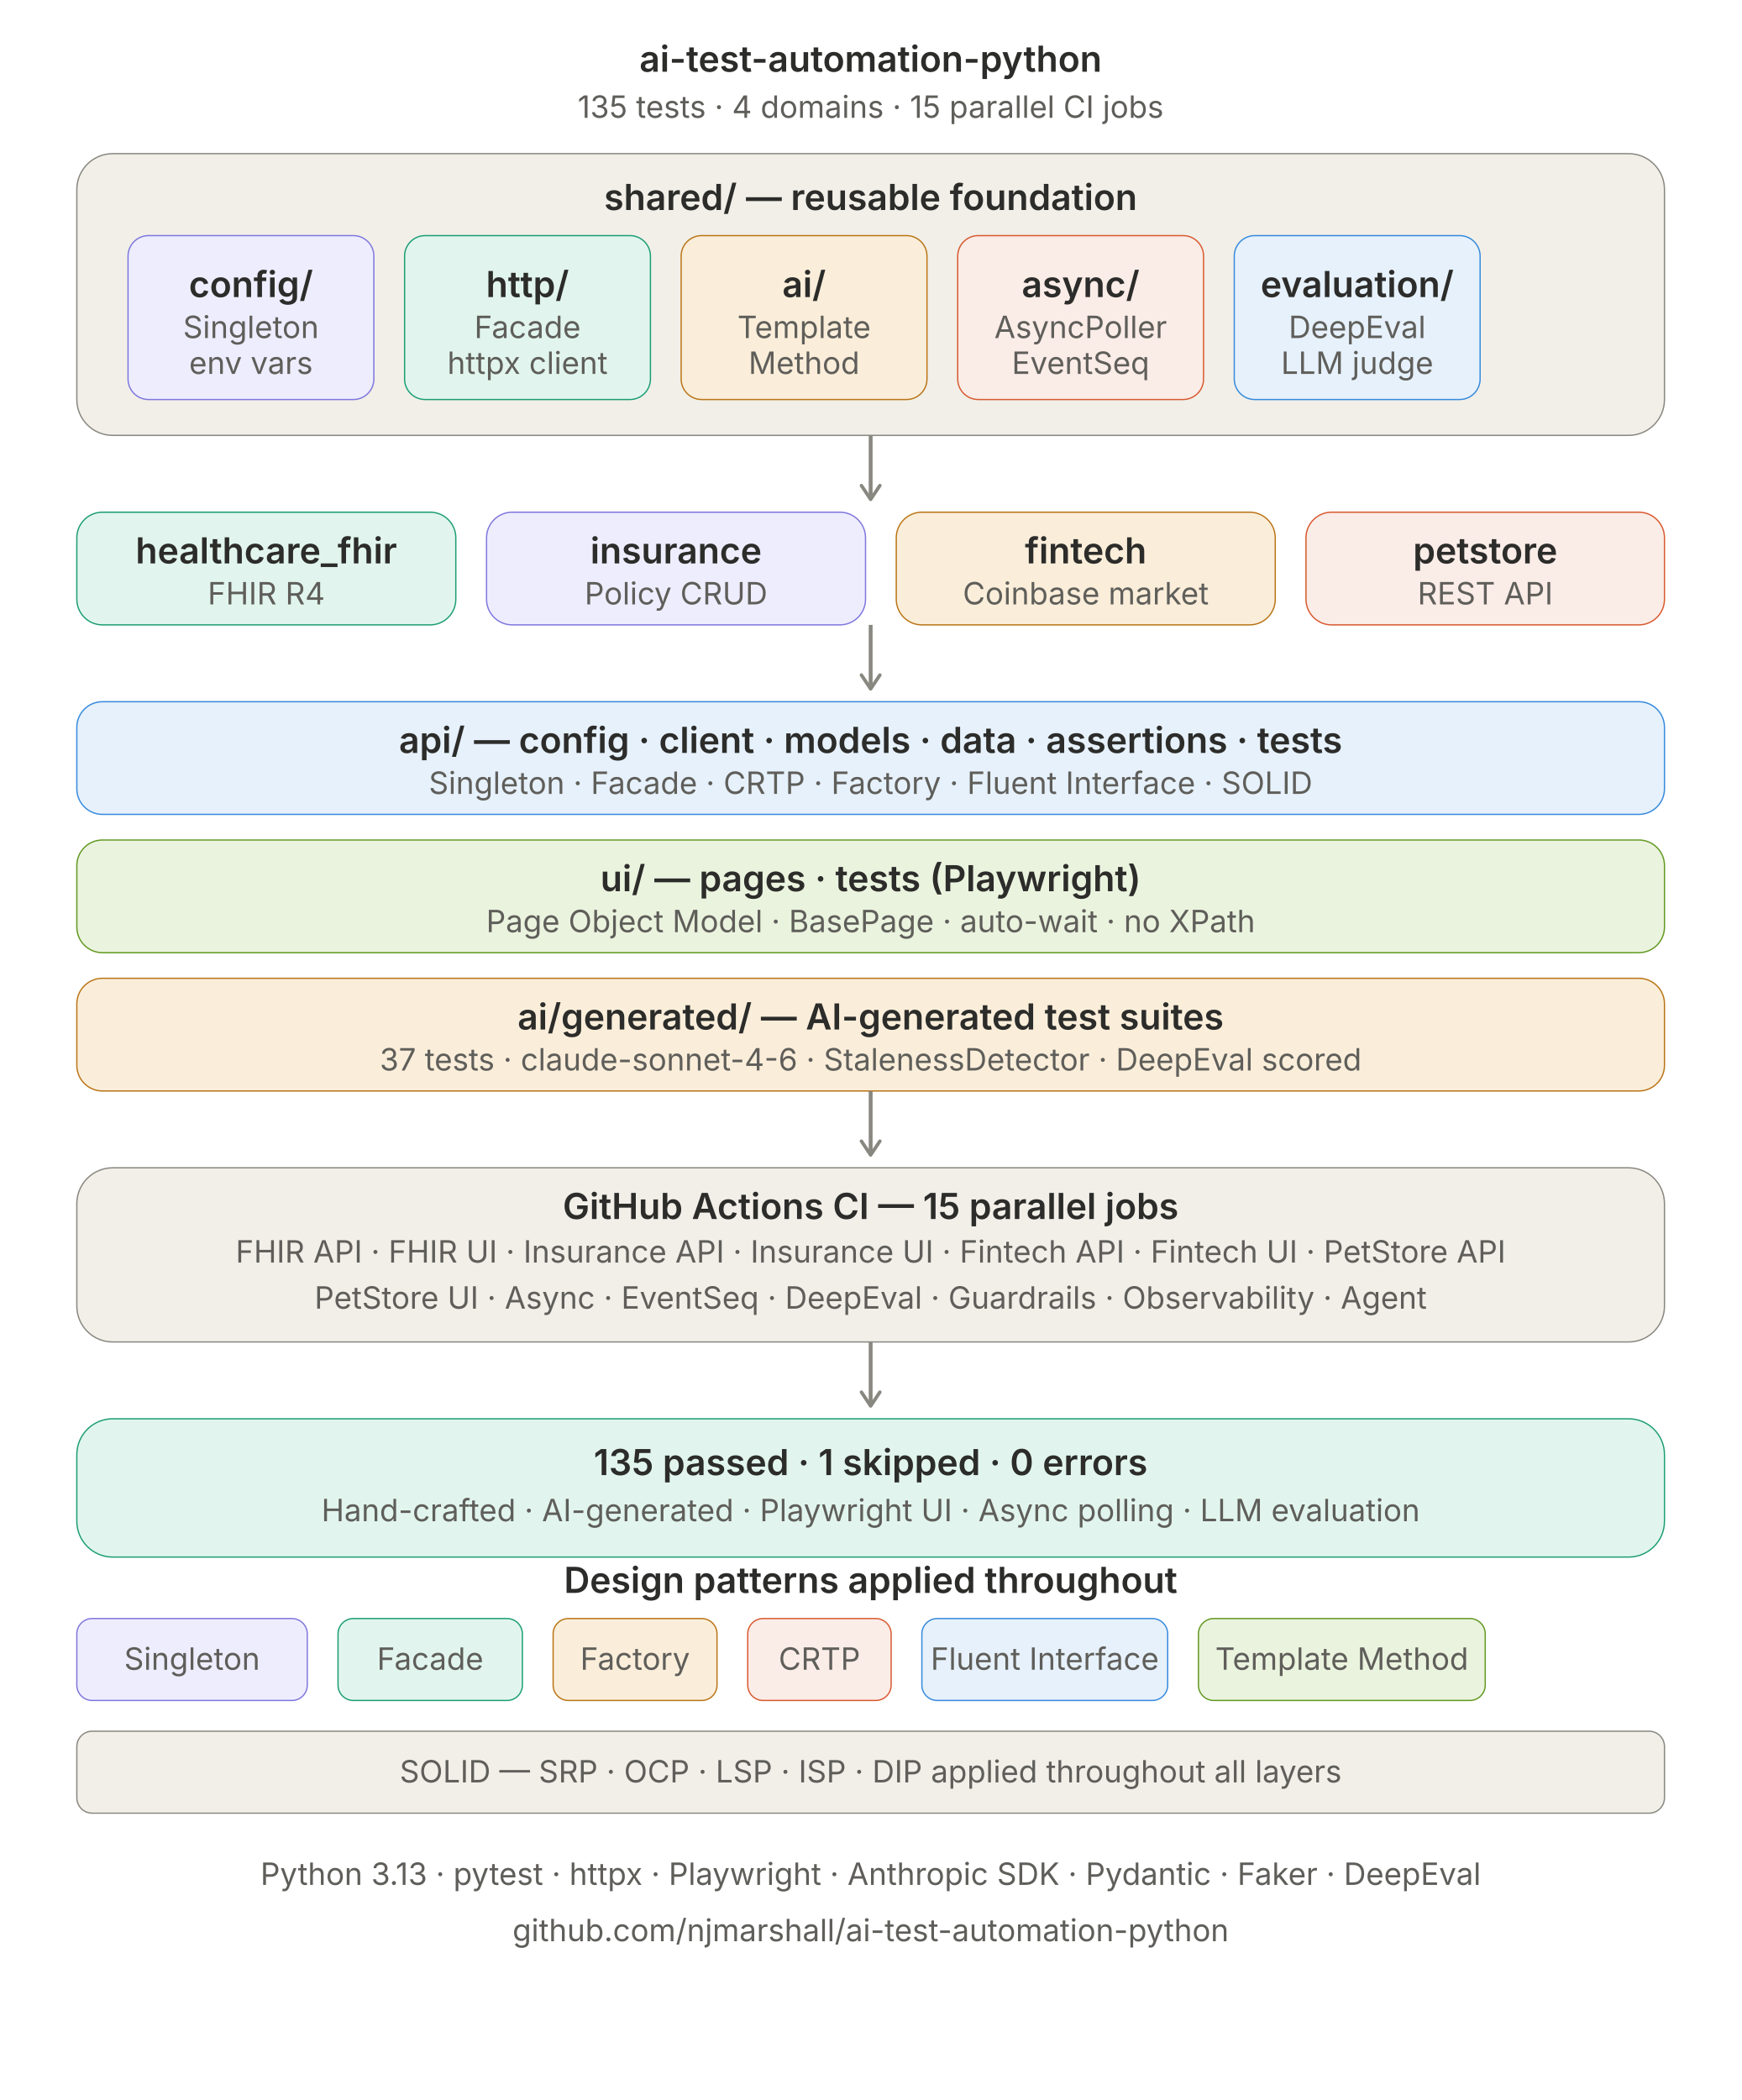
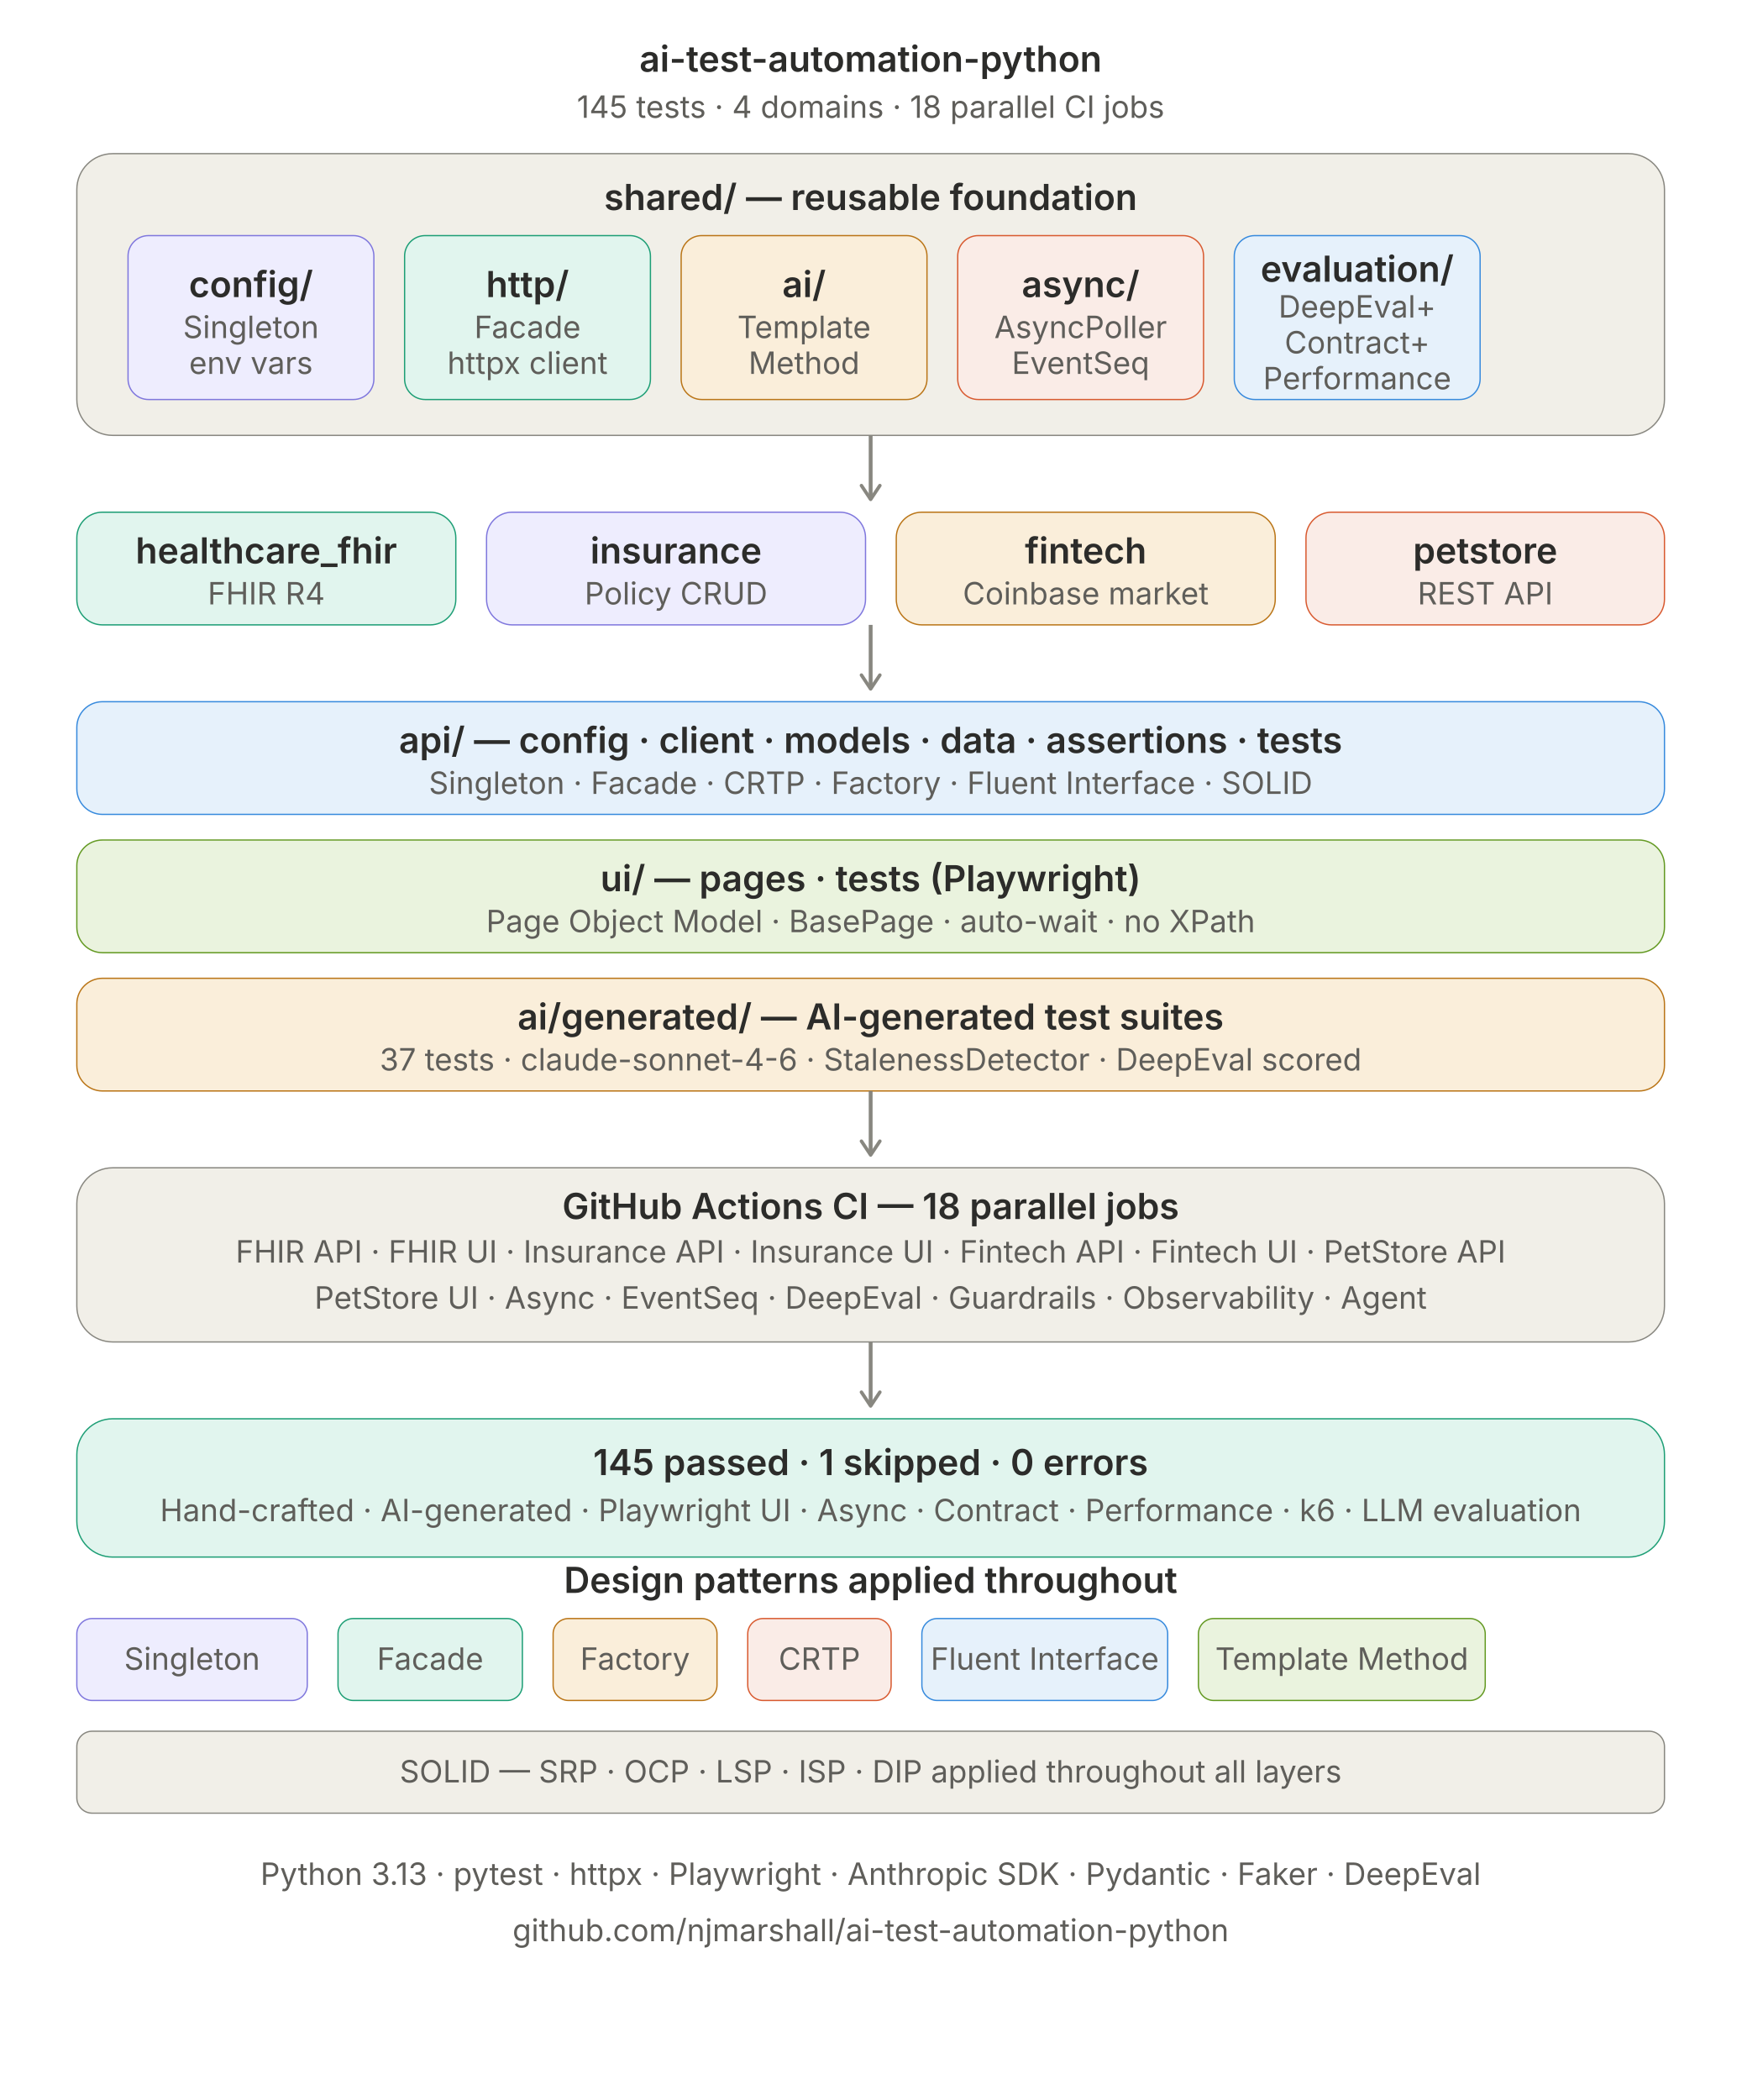
<svg xmlns="http://www.w3.org/2000/svg" width="100%" viewBox="0 0 680 820" role="img">
  <defs>
    <marker id="arrow" viewBox="0 0 10 10" refX="8" refY="5" markerWidth="6" markerHeight="6" orient="auto-start-reverse">
      <path d="M2 1L8 5L2 9" fill="none" stroke="#888780" stroke-width="1.5" stroke-linecap="round" stroke-linejoin="round" />
    </marker>
    <style>
      text { font-family: -apple-system, BlinkMacSystemFont, 'Segoe UI', sans-serif; fill: #2C2C2A; }
      .th { font-size: 14px; font-weight: 600; }
      .ts { font-size: 12px; font-weight: 400; fill: #5F5E5A; }
      .c-gray rect { fill: #F1EFE8; stroke: #888780; }
      .c-purple rect { fill: #EEEDFE; stroke: #7F77DD; }
      .c-teal rect { fill: #E1F5EE; stroke: #1D9E75; }
      .c-amber rect { fill: #FAEEDA; stroke: #BA7517; }
      .c-coral rect { fill: #FAECE7; stroke: #D85A30; }
      .c-blue rect { fill: #E6F1FB; stroke: #378ADD; }
      .c-green rect { fill: #EAF3DE; stroke: #639922; }
      .arr { stroke: #888780; stroke-width: 1.5; fill: none; }
    </style>
  </defs>
  <text class="th" x="340" y="28" text-anchor="middle" font-size="15">ai-test-automation-python</text>
-   <text class="ts" x="340" y="46" text-anchor="middle">135 tests · 4 domains · 15 parallel CI jobs</text>
+   <text class="ts" x="340" y="46" text-anchor="middle">145 tests · 4 domains · 18 parallel CI jobs</text>
  <g class="c-gray">
    <rect x="30" y="60" width="620" height="110" rx="14" stroke-width="0.5" />
    <text class="th" x="340" y="82" text-anchor="middle">shared/ — reusable foundation</text>
  </g>
  <g class="c-purple">
    <rect x="50" y="92" width="96" height="64" rx="8" stroke-width="0.5" />
    <text class="th" x="98" y="116" text-anchor="middle">config/</text>
    <text class="ts" x="98" y="132" text-anchor="middle">Singleton</text>
    <text class="ts" x="98" y="146" text-anchor="middle">env vars</text>
  </g>
  <g class="c-teal">
    <rect x="158" y="92" width="96" height="64" rx="8" stroke-width="0.5" />
    <text class="th" x="206" y="116" text-anchor="middle">http/</text>
    <text class="ts" x="206" y="132" text-anchor="middle">Facade</text>
    <text class="ts" x="206" y="146" text-anchor="middle">httpx client</text>
  </g>
  <g class="c-amber">
    <rect x="266" y="92" width="96" height="64" rx="8" stroke-width="0.5" />
    <text class="th" x="314" y="116" text-anchor="middle">ai/</text>
    <text class="ts" x="314" y="132" text-anchor="middle">Template</text>
    <text class="ts" x="314" y="146" text-anchor="middle">Method</text>
  </g>
  <g class="c-coral">
    <rect x="374" y="92" width="96" height="64" rx="8" stroke-width="0.5" />
    <text class="th" x="422" y="116" text-anchor="middle">async/</text>
    <text class="ts" x="422" y="132" text-anchor="middle">AsyncPoller</text>
    <text class="ts" x="422" y="146" text-anchor="middle">EventSeq</text>
  </g>
  <g class="c-blue">
    <rect x="482" y="92" width="96" height="64" rx="8" stroke-width="0.5" />
-     <text class="th" x="530" y="116" text-anchor="middle">evaluation/</text>
-     <text class="ts" x="530" y="132" text-anchor="middle">DeepEval</text>
-     <text class="ts" x="530" y="146" text-anchor="middle">LLM judge</text>
+     <text class="th" x="530" y="110" text-anchor="middle">evaluation/</text>
+     <text class="ts" x="530" y="124" text-anchor="middle">DeepEval+</text>
+     <text class="ts" x="530" y="138" text-anchor="middle">Contract+</text>
+     <text class="ts" x="530" y="152" text-anchor="middle">Performance</text>
  </g>
  <line x1="340" y1="170" x2="340" y2="195" class="arr" marker-end="url(#arrow)" />
  <g class="c-teal">
    <rect x="30" y="200" width="148" height="44" rx="10" stroke-width="0.5" />
    <text class="th" x="104" y="220" text-anchor="middle">healthcare_fhir</text>
    <text class="ts" x="104" y="236" text-anchor="middle">FHIR R4</text>
  </g>
  <g class="c-purple">
    <rect x="190" y="200" width="148" height="44" rx="10" stroke-width="0.5" />
    <text class="th" x="264" y="220" text-anchor="middle">insurance</text>
    <text class="ts" x="264" y="236" text-anchor="middle">Policy CRUD</text>
  </g>
  <g class="c-amber">
    <rect x="350" y="200" width="148" height="44" rx="10" stroke-width="0.5" />
    <text class="th" x="424" y="220" text-anchor="middle">fintech</text>
    <text class="ts" x="424" y="236" text-anchor="middle">Coinbase market</text>
  </g>
  <g class="c-coral">
    <rect x="510" y="200" width="140" height="44" rx="10" stroke-width="0.5" />
    <text class="th" x="580" y="220" text-anchor="middle">petstore</text>
    <text class="ts" x="580" y="236" text-anchor="middle">REST API</text>
  </g>
  <line x1="340" y1="244" x2="340" y2="269" class="arr" marker-end="url(#arrow)" />
  <g class="c-blue">
    <rect x="30" y="274" width="620" height="44" rx="10" stroke-width="0.5" />
    <text class="th" x="340" y="294" text-anchor="middle">api/ — config · client · models · data · assertions · tests</text>
    <text class="ts" x="340" y="310" text-anchor="middle">Singleton · Facade · CRTP · Factory · Fluent Interface · SOLID</text>
  </g>
  <g class="c-green">
    <rect x="30" y="328" width="620" height="44" rx="10" stroke-width="0.5" />
    <text class="th" x="340" y="348" text-anchor="middle">ui/ — pages · tests (Playwright)</text>
    <text class="ts" x="340" y="364" text-anchor="middle">Page Object Model · BasePage · auto-wait · no XPath</text>
  </g>
  <g class="c-amber">
    <rect x="30" y="382" width="620" height="44" rx="10" stroke-width="0.5" />
    <text class="th" x="340" y="402" text-anchor="middle">ai/generated/ — AI-generated test suites</text>
    <text class="ts" x="340" y="418" text-anchor="middle">37 tests · claude-sonnet-4-6 · StalenessDetector · DeepEval scored</text>
  </g>
  <line x1="340" y1="426" x2="340" y2="451" class="arr" marker-end="url(#arrow)" />
  <g class="c-gray">
    <rect x="30" y="456" width="620" height="68" rx="14" stroke-width="0.5" />
-     <text class="th" x="340" y="476" text-anchor="middle">GitHub Actions CI — 15 parallel jobs</text>
+     <text class="th" x="340" y="476" text-anchor="middle">GitHub Actions CI — 18 parallel jobs</text>
    <text class="ts" x="340" y="493" text-anchor="middle">FHIR API · FHIR UI · Insurance API · Insurance UI · Fintech API · Fintech UI · PetStore API</text>
    <text class="ts" x="340" y="511" text-anchor="middle">PetStore UI · Async · EventSeq · DeepEval · Guardrails · Observability · Agent</text>
  </g>
  <line x1="340" y1="524" x2="340" y2="549" class="arr" marker-end="url(#arrow)" />
  <g class="c-teal">
    <rect x="30" y="554" width="620" height="54" rx="14" stroke-width="0.5" />
-     <text class="th" x="340" y="576" text-anchor="middle">135 passed · 1 skipped · 0 errors</text>
-     <text class="ts" x="340" y="594" text-anchor="middle">Hand-crafted · AI-generated · Playwright UI · Async polling · LLM evaluation</text>
+     <text class="th" x="340" y="576" text-anchor="middle">145 passed · 1 skipped · 0 errors</text>
+     <text class="ts" x="340" y="594" text-anchor="middle">Hand-crafted · AI-generated · Playwright UI · Async · Contract · Performance · k6 · LLM evaluation</text>
  </g>
  <text class="th" x="340" y="622" text-anchor="middle">Design patterns applied throughout</text>
  <g class="c-purple">
    <rect x="30" y="632" width="90" height="32" rx="6" stroke-width="0.5" />
    <text class="ts" x="75" y="652" text-anchor="middle">Singleton</text>
  </g>
  <g class="c-teal">
    <rect x="132" y="632" width="72" height="32" rx="6" stroke-width="0.5" />
    <text class="ts" x="168" y="652" text-anchor="middle">Facade</text>
  </g>
  <g class="c-amber">
    <rect x="216" y="632" width="64" height="32" rx="6" stroke-width="0.5" />
    <text class="ts" x="248" y="652" text-anchor="middle">Factory</text>
  </g>
  <g class="c-coral">
    <rect x="292" y="632" width="56" height="32" rx="6" stroke-width="0.5" />
    <text class="ts" x="320" y="652" text-anchor="middle">CRTP</text>
  </g>
  <g class="c-blue">
    <rect x="360" y="632" width="96" height="32" rx="6" stroke-width="0.5" />
    <text class="ts" x="408" y="652" text-anchor="middle">Fluent Interface</text>
  </g>
  <g class="c-green">
    <rect x="468" y="632" width="112" height="32" rx="6" stroke-width="0.5" />
    <text class="ts" x="524" y="652" text-anchor="middle">Template Method</text>
  </g>
  <g class="c-gray">
    <rect x="30" y="676" width="620" height="32" rx="6" stroke-width="0.5" />
    <text class="ts" x="340" y="696" text-anchor="middle">SOLID — SRP · OCP · LSP · ISP · DIP applied throughout all layers</text>
  </g>
  <text class="ts" x="340" y="736" text-anchor="middle">Python 3.13 · pytest · httpx · Playwright · Anthropic SDK · Pydantic · Faker · DeepEval</text>
  <text class="ts" x="340" y="758" text-anchor="middle">github.com/njmarshall/ai-test-automation-python</text>
</svg>
